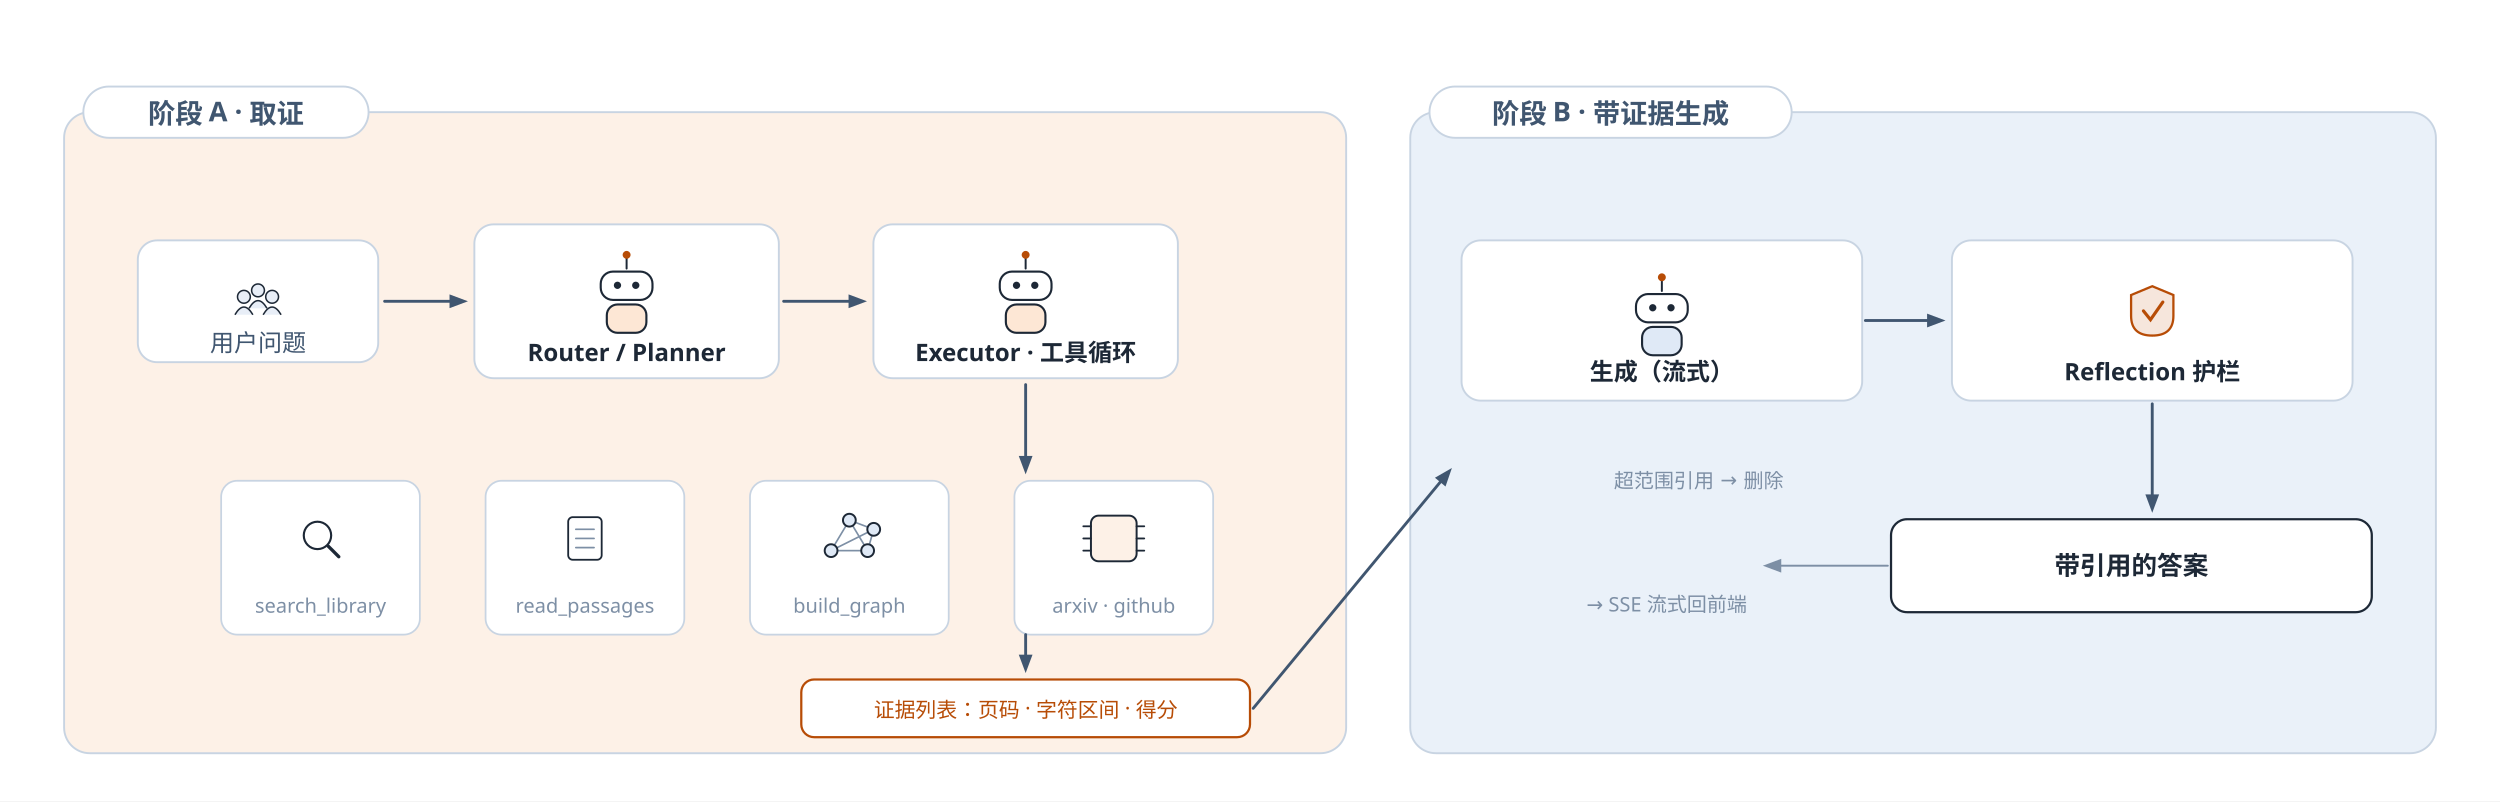
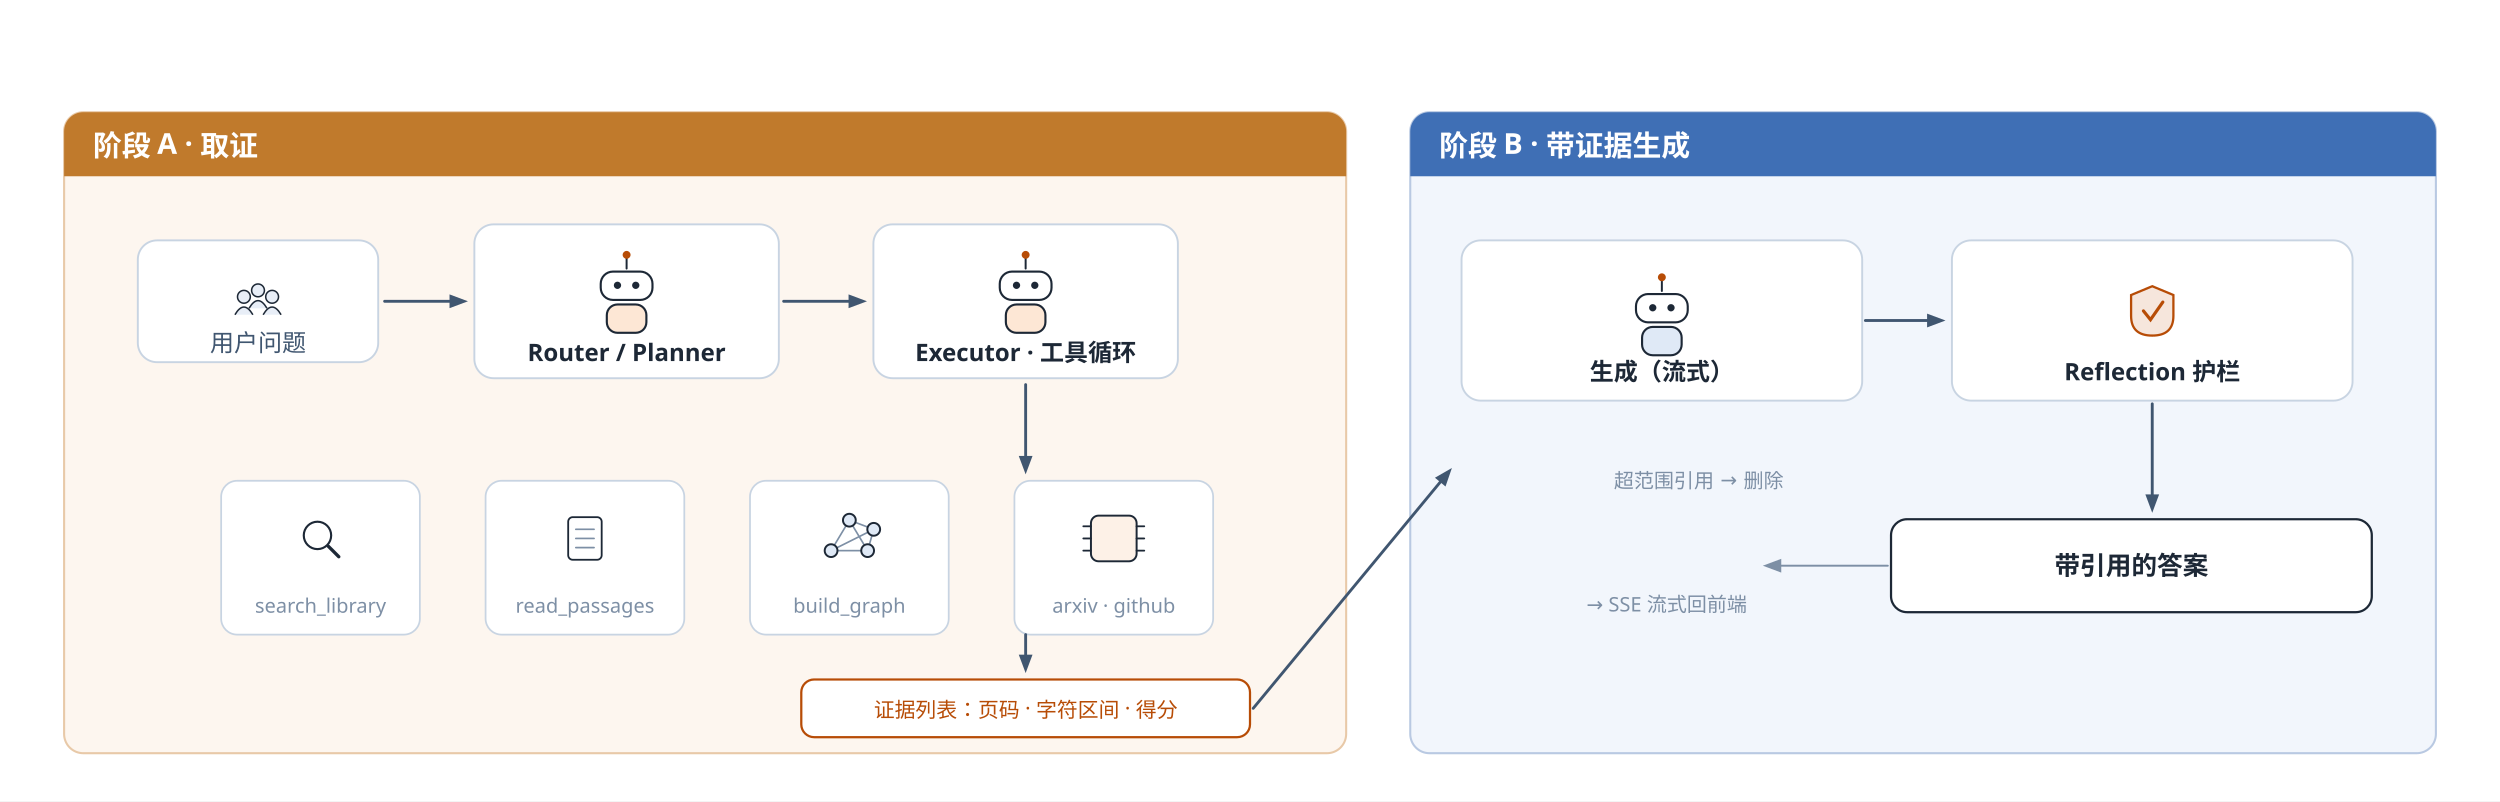
<svg xmlns="http://www.w3.org/2000/svg" width="1560" height="500" viewBox="0 0 1560 500">
  <rect width="1560" height="500" fill="#ffffff" />
-   <rect x="40" y="70" width="800" height="400" rx="16" ry="16" fill="#fdf1e7" stroke="#c8d4e2" stroke-width="1.2" opacity="1.0" />
-   <rect x="52" y="54" width="178" height="32" rx="16" ry="16" fill="#ffffff" stroke="#c8d4e2" stroke-width="1.2" opacity="1.0" />
-   <text x="141.0" y="71" font-family="'Microsoft YaHei','Segoe UI',sans-serif" font-size="17" fill="#405670" font-weight="bold" text-anchor="middle" opacity="1.0" dominant-baseline="middle">阶段 A · 取证</text>
+   <rect x="40" y="70" width="800" height="400" rx="12" ry="12" fill="#fdf6ef" stroke="#e8c9a8" stroke-width="1.3" opacity="1.0" />
+   <path d="M 52 70 H 828 A 12 12 0 0 1 840 82 V 110 H 40 V 82 A 12 12 0 0 1 52 70 Z" fill="#c07a2c" />
+   <text x="58" y="91.0" font-family="'Microsoft YaHei','Segoe UI',sans-serif" font-size="18" fill="#ffffff" font-weight="bold" text-anchor="start" opacity="1.0" dominant-baseline="middle">阶段 A · 取证</text>
  <rect x="86" y="150" width="150" height="76" rx="12" ry="12" fill="#ffffff" stroke="#c8d4e2" stroke-width="1.2" opacity="1.0" />
  <circle cx="161" cy="181.2" r="4.0" fill="#e8eef7" stroke="#1d2836" stroke-width="0.96" />
  <path d="M 155.4 192.4 Q 161 182.8 166.6 192.4" fill="#e8eef7" stroke="#1d2836" stroke-width="0.96" />
  <circle cx="152.2" cy="185.2" r="4.0" fill="#e8eef7" stroke="#1d2836" stroke-width="0.96" />
  <path d="M 146.6 196.4 Q 152.2 186.8 157.8 196.4" fill="#e8eef7" stroke="#1d2836" stroke-width="0.96" />
  <circle cx="169.8" cy="185.2" r="4.0" fill="#e8eef7" stroke="#1d2836" stroke-width="0.96" />
  <path d="M 164.2 196.4 Q 169.8 186.8 175.4 196.4" fill="#e8eef7" stroke="#1d2836" stroke-width="0.96" />
  <text x="161" y="214" font-family="'Microsoft YaHei','Segoe UI',sans-serif" font-size="15" fill="#405670" font-weight="normal" text-anchor="middle" opacity="1.0" dominant-baseline="middle">用户问题</text>
  <line x1="240" y1="188" x2="283.0" y2="188.0" stroke="#405670" stroke-width="1.8" stroke-linecap="round" />
  <polygon points="292,188 280.5,192.3 280.5,183.7" fill="#405670" />
  <rect x="296" y="140" width="190" height="96" rx="12" ry="12" fill="#ffffff" stroke="#c8d4e2" stroke-width="1.2" opacity="1.0" />
  <rect x="378.65" y="190" width="24.7" height="17.67" rx="6.65" ry="6.65" fill="#fde7d5" stroke="#1d2836" stroke-width="1.33" opacity="1.0" />
  <rect x="374.85" y="169.48" width="32.3" height="17.67" rx="7.6" ry="7.6" fill="#ffffff" stroke="#1d2836" stroke-width="1.33" opacity="1.0" />
  <circle cx="385.3" cy="178.03" r="2.28" fill="#1d2836" />
  <circle cx="396.7" cy="178.03" r="2.28" fill="#1d2836" />
  <line x1="391" y1="167.58" x2="391" y2="160.93" stroke="#1d2836" stroke-width="1.235" stroke-linecap="round" />
  <circle cx="391" cy="159.03" r="2.47" fill="#b74c06" />
  <text x="391" y="220" font-family="'Microsoft YaHei','Segoe UI',sans-serif" font-size="15" fill="#1d2836" font-weight="bold" text-anchor="middle" opacity="1.0" dominant-baseline="middle">Router / Planner</text>
  <line x1="489" y1="188" x2="532.0" y2="188.0" stroke="#405670" stroke-width="1.8" stroke-linecap="round" />
  <polygon points="541,188 529.5,192.3 529.5,183.7" fill="#405670" />
  <rect x="545" y="140" width="190" height="96" rx="12" ry="12" fill="#ffffff" stroke="#c8d4e2" stroke-width="1.2" opacity="1.0" />
  <rect x="627.65" y="190" width="24.7" height="17.67" rx="6.65" ry="6.65" fill="#fde7d5" stroke="#1d2836" stroke-width="1.33" opacity="1.0" />
  <rect x="623.85" y="169.48" width="32.3" height="17.67" rx="7.6" ry="7.6" fill="#ffffff" stroke="#1d2836" stroke-width="1.33" opacity="1.0" />
  <circle cx="634.3" cy="178.03" r="2.28" fill="#1d2836" />
  <circle cx="645.7" cy="178.03" r="2.28" fill="#1d2836" />
  <line x1="640" y1="167.58" x2="640" y2="160.93" stroke="#1d2836" stroke-width="1.235" stroke-linecap="round" />
  <circle cx="640" cy="159.03" r="2.47" fill="#b74c06" />
  <text x="640" y="220" font-family="'Microsoft YaHei','Segoe UI',sans-serif" font-size="15" fill="#1d2836" font-weight="bold" text-anchor="middle" opacity="1.0" dominant-baseline="middle">Executor · 工具循环</text>
  <line x1="640" y1="240" x2="640.0" y2="287.0" stroke="#405670" stroke-width="1.8" stroke-linecap="round" />
  <polygon points="640,296 635.7,284.5 644.3,284.5" fill="#405670" />
  <rect x="138" y="300" width="124" height="96" rx="10" ry="10" fill="#ffffff" stroke="#c8d4e2" stroke-width="1.1" opacity="1.0" />
  <circle cx="198.1" cy="334.1" r="8.55" fill="#ffffff" stroke="#1d2836" stroke-width="1.33" />
  <line x1="204.75" y1="340.75" x2="211.4" y2="347.4" stroke="#1d2836" stroke-width="2.09" stroke-linecap="round" />
  <text x="200" y="378" font-family="'Microsoft YaHei','Segoe UI',sans-serif" font-size="12.5" fill="#7d8fa5" font-weight="normal" text-anchor="middle" opacity="1.0" dominant-baseline="middle">search_library</text>
  <rect x="303" y="300" width="124" height="96" rx="10" ry="10" fill="#ffffff" stroke="#c8d4e2" stroke-width="1.1" opacity="1.0" />
  <rect x="354.55" y="322.7" width="20.9" height="26.6" rx="2.85" ry="2.85" fill="#ffffff" stroke="#1d2836" stroke-width="1.14" opacity="1.0" />
  <line x1="359.3" y1="330.3" x2="370.7" y2="330.3" stroke="#7d8fa5" stroke-width="1.045" stroke-linecap="round" />
  <line x1="359.3" y1="336.0" x2="370.7" y2="336.0" stroke="#7d8fa5" stroke-width="1.045" stroke-linecap="round" />
  <line x1="359.3" y1="341.7" x2="370.7" y2="341.7" stroke="#7d8fa5" stroke-width="1.045" stroke-linecap="round" />
  <text x="365" y="378" font-family="'Microsoft YaHei','Segoe UI',sans-serif" font-size="12.5" fill="#7d8fa5" font-weight="normal" text-anchor="middle" opacity="1.0" dominant-baseline="middle">read_passages</text>
  <rect x="468" y="300" width="124" height="96" rx="10" ry="10" fill="#ffffff" stroke="#c8d4e2" stroke-width="1.1" opacity="1.0" />
  <line x1="530" y1="324.6" x2="518.6" y2="343.6" stroke="#7d8fa5" stroke-width="1.045" stroke-linecap="round" />
  <line x1="530" y1="324.6" x2="541.4" y2="343.6" stroke="#7d8fa5" stroke-width="1.045" stroke-linecap="round" />
  <line x1="530" y1="324.6" x2="545.2" y2="330.3" stroke="#7d8fa5" stroke-width="1.045" stroke-linecap="round" />
  <line x1="518.6" y1="343.6" x2="541.4" y2="343.6" stroke="#7d8fa5" stroke-width="1.045" stroke-linecap="round" />
  <line x1="518.6" y1="343.6" x2="545.2" y2="330.3" stroke="#7d8fa5" stroke-width="1.045" stroke-linecap="round" />
  <line x1="541.4" y1="343.6" x2="545.2" y2="330.3" stroke="#7d8fa5" stroke-width="1.045" stroke-linecap="round" />
  <circle cx="530" cy="324.6" r="3.99" fill="#dfe9f6" stroke="#1d2836" stroke-width="1.235" />
  <circle cx="518.6" cy="343.6" r="3.99" fill="#dfe9f6" stroke="#1d2836" stroke-width="1.235" />
  <circle cx="541.4" cy="343.6" r="3.99" fill="#dfe9f6" stroke="#1d2836" stroke-width="1.235" />
  <circle cx="545.2" cy="330.3" r="3.99" fill="#dfe9f6" stroke="#1d2836" stroke-width="1.235" />
  <text x="530" y="378" font-family="'Microsoft YaHei','Segoe UI',sans-serif" font-size="12.5" fill="#7d8fa5" font-weight="normal" text-anchor="middle" opacity="1.0" dominant-baseline="middle">build_graph</text>
  <rect x="633" y="300" width="124" height="96" rx="10" ry="10" fill="#ffffff" stroke="#c8d4e2" stroke-width="1.1" opacity="1.0" />
  <rect x="680.75" y="321.75" width="28.5" height="28.5" rx="4.75" ry="4.75" fill="#fdf1e7" stroke="#1d2836" stroke-width="1.235" opacity="1.0" />
  <line x1="676.0" y1="328.4" x2="680.75" y2="328.4" stroke="#1d2836" stroke-width="1.14" stroke-linecap="round" />
  <line x1="709.25" y1="328.4" x2="714.0" y2="328.4" stroke="#1d2836" stroke-width="1.14" stroke-linecap="round" />
  <line x1="676.0" y1="336.0" x2="680.75" y2="336.0" stroke="#1d2836" stroke-width="1.14" stroke-linecap="round" />
  <line x1="709.25" y1="336.0" x2="714.0" y2="336.0" stroke="#1d2836" stroke-width="1.14" stroke-linecap="round" />
  <line x1="676.0" y1="343.6" x2="680.75" y2="343.6" stroke="#1d2836" stroke-width="1.14" stroke-linecap="round" />
  <line x1="709.25" y1="343.6" x2="714.0" y2="343.6" stroke="#1d2836" stroke-width="1.14" stroke-linecap="round" />
  <text x="695" y="378" font-family="'Microsoft YaHei','Segoe UI',sans-serif" font-size="12.5" fill="#7d8fa5" font-weight="normal" text-anchor="middle" opacity="1.0" dominant-baseline="middle">arxiv · github</text>
  <line x1="640" y1="396" x2="640.0" y2="411.0" stroke="#405670" stroke-width="1.8" stroke-linecap="round" />
  <polygon points="640,420 635.7,408.5 644.3,408.5" fill="#405670" />
  <rect x="500" y="424" width="280" height="36" rx="8" ry="8" fill="#ffffff" stroke="#b74c06" stroke-width="1.4" opacity="1.0" />
  <text x="640" y="443" font-family="'Microsoft YaHei','Segoe UI',sans-serif" font-size="13" fill="#b74c06" font-weight="normal" text-anchor="middle" opacity="1.0" dominant-baseline="middle">证据列表：页码 · 字符区间 · 得分</text>
-   <rect x="880" y="70" width="640" height="400" rx="16" ry="16" fill="#eaf1f9" stroke="#c8d4e2" stroke-width="1.2" opacity="1.0" />
-   <rect x="892" y="54" width="226" height="32" rx="16" ry="16" fill="#ffffff" stroke="#c8d4e2" stroke-width="1.2" opacity="1.0" />
-   <text x="1005.0" y="71" font-family="'Microsoft YaHei','Segoe UI',sans-serif" font-size="17" fill="#405670" font-weight="bold" text-anchor="middle" opacity="1.0" dominant-baseline="middle">阶段 B · 带证据生成</text>
+   <rect x="880" y="70" width="640" height="400" rx="12" ry="12" fill="#f2f6fc" stroke="#b9c9e2" stroke-width="1.3" opacity="1.0" />
+   <path d="M 892 70 H 1508 A 12 12 0 0 1 1520 82 V 110 H 880 V 82 A 12 12 0 0 1 892 70 Z" fill="#3f6fb5" />
+   <text x="898" y="91.0" font-family="'Microsoft YaHei','Segoe UI',sans-serif" font-size="18" fill="#ffffff" font-weight="bold" text-anchor="start" opacity="1.0" dominant-baseline="middle">阶段 B · 带证据生成</text>
  <line x1="782" y1="442" x2="900.266" y2="298.937" stroke="#405670" stroke-width="1.8" stroke-linecap="round" />
  <polygon points="906,292 902.0,303.6 895.4,298.1" fill="#405670" />
  <rect x="912" y="150" width="250" height="100" rx="12" ry="12" fill="#ffffff" stroke="#c8d4e2" stroke-width="1.2" opacity="1.0" />
  <rect x="1024.65" y="204" width="24.7" height="17.67" rx="6.65" ry="6.65" fill="#dfe9f6" stroke="#1d2836" stroke-width="1.33" opacity="1.0" />
  <rect x="1020.85" y="183.48" width="32.3" height="17.67" rx="7.6" ry="7.6" fill="#ffffff" stroke="#1d2836" stroke-width="1.33" opacity="1.0" />
  <circle cx="1031.3" cy="192.03" r="2.28" fill="#1d2836" />
  <circle cx="1042.7" cy="192.03" r="2.28" fill="#1d2836" />
  <line x1="1037" y1="181.58" x2="1037" y2="174.93" stroke="#1d2836" stroke-width="1.235" stroke-linecap="round" />
  <circle cx="1037" cy="173.03" r="2.47" fill="#b74c06" />
  <text x="1037" y="232" font-family="'Microsoft YaHei','Segoe UI',sans-serif" font-size="15" fill="#1d2836" font-weight="bold" text-anchor="middle" opacity="1.0" dominant-baseline="middle">生成（流式）</text>
  <line x1="1164" y1="200" x2="1205.0" y2="200.0" stroke="#405670" stroke-width="1.8" stroke-linecap="round" />
  <polygon points="1214,200 1202.5,204.3 1202.5,195.7" fill="#405670" />
  <rect x="1218" y="150" width="250" height="100" rx="12" ry="12" fill="#ffffff" stroke="#c8d4e2" stroke-width="1.2" opacity="1.0" />
  <path d="M 1343 178.6 L 1356.2 184.1 L 1356.2 197.08 Q 1356.2 209.4 1343 209.4 Q 1329.8 209.4 1329.8 197.08 L 1329.8 184.1 Z" fill="#f6e6dc" stroke="#b74c06" stroke-width="1.43" />
  <path d="M 1337.5 194 L 1341.9 199.5 L 1349.6 188.5" fill="none" stroke="#b74c06" stroke-width="1.98" stroke-linecap="round" />
  <text x="1343" y="232" font-family="'Microsoft YaHei','Segoe UI',sans-serif" font-size="15" fill="#1d2836" font-weight="bold" text-anchor="middle" opacity="1.0" dominant-baseline="middle">Reflection 护栏</text>
  <line x1="1343" y1="252" x2="1343.0" y2="311.0" stroke="#405670" stroke-width="1.8" stroke-linecap="round" />
  <polygon points="1343,320 1338.7,308.5 1347.3,308.5" fill="#405670" />
  <rect x="1180" y="324" width="300" height="58" rx="10" ry="10" fill="#ffffff" stroke="#1d2836" stroke-width="1.4" opacity="1.0" />
  <text x="1330" y="353" font-family="'Microsoft YaHei','Segoe UI',sans-serif" font-size="16" fill="#1d2836" font-weight="bold" text-anchor="middle" opacity="1.0" dominant-baseline="middle">带引用的答案</text>
  <text x="1060" y="300" font-family="'Microsoft YaHei','Segoe UI',sans-serif" font-size="12.5" fill="#7d8fa5" font-weight="normal" text-anchor="middle" opacity="1.0" dominant-baseline="middle">超范围引用 → 删除</text>
  <line x1="1178" y1="353" x2="1109.0" y2="353.0" stroke="#7d8fa5" stroke-width="1.2" stroke-linecap="round" />
  <polygon points="1100,353 1111.5,348.7 1111.5,357.3" fill="#7d8fa5" />
  <text x="1040" y="378" font-family="'Microsoft YaHei','Segoe UI',sans-serif" font-size="12.5" fill="#7d8fa5" font-weight="normal" text-anchor="middle" opacity="1.0" dominant-baseline="middle">→ SSE 流式回前端</text>
</svg>
